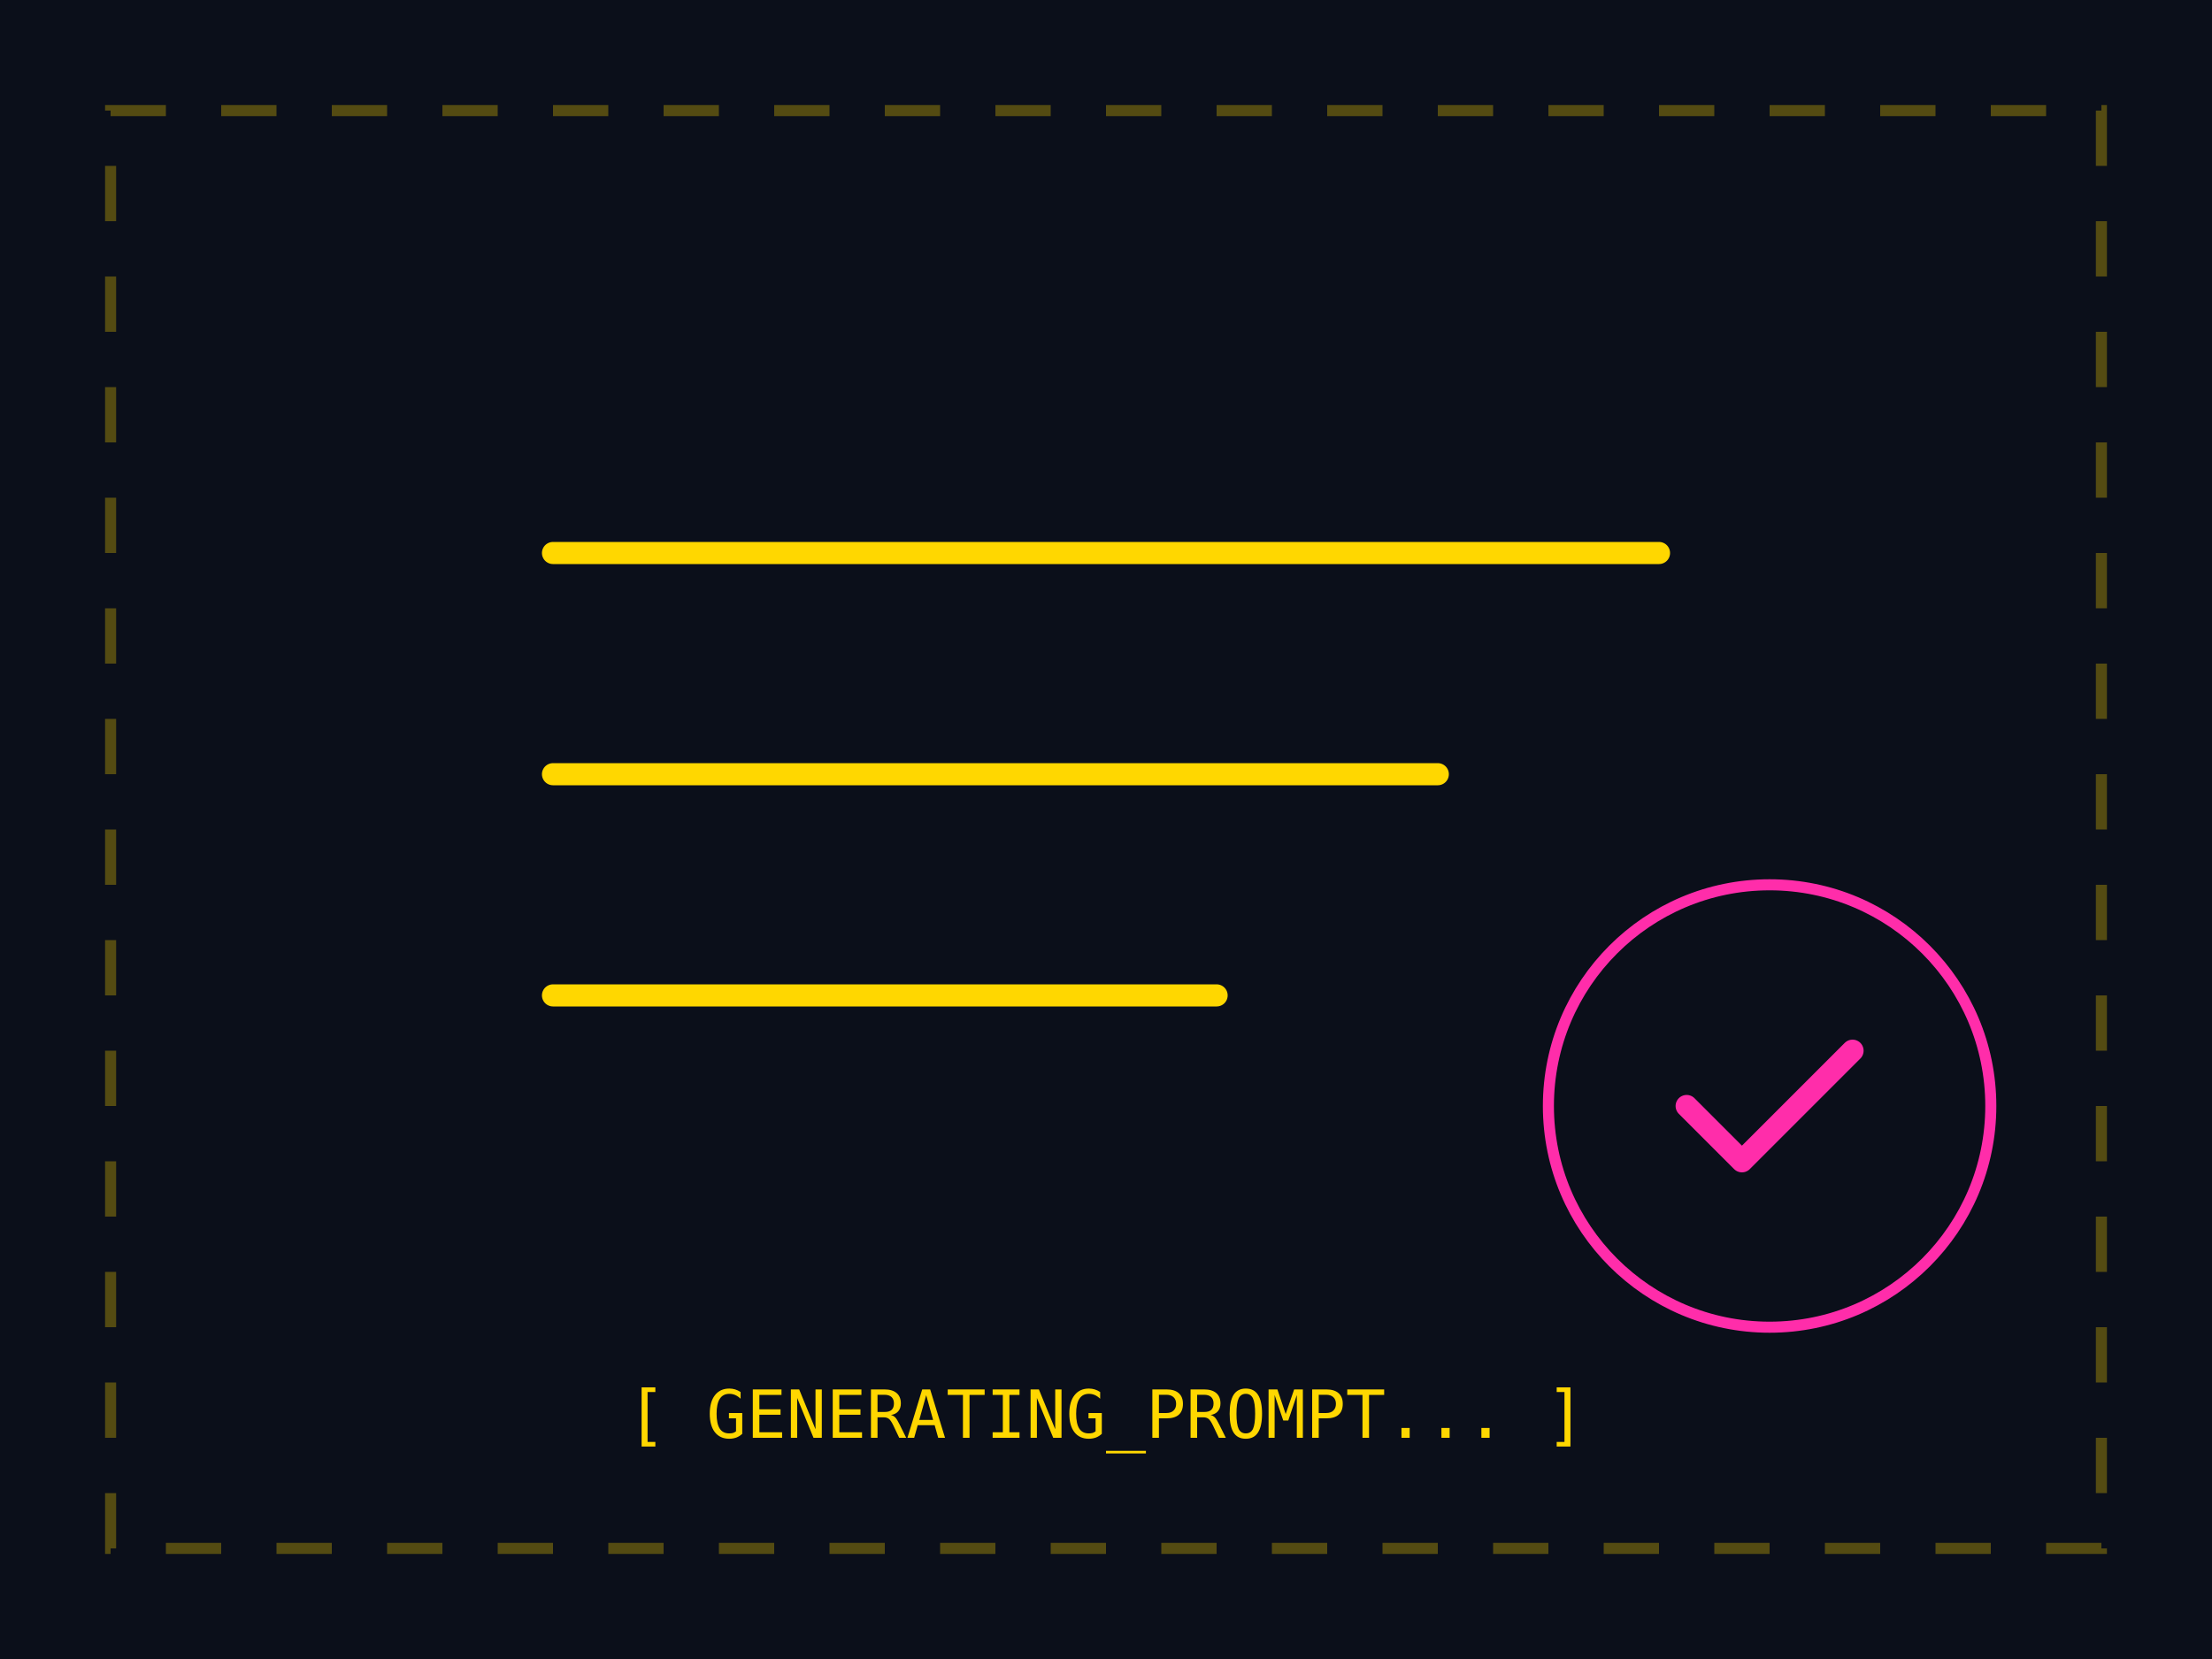
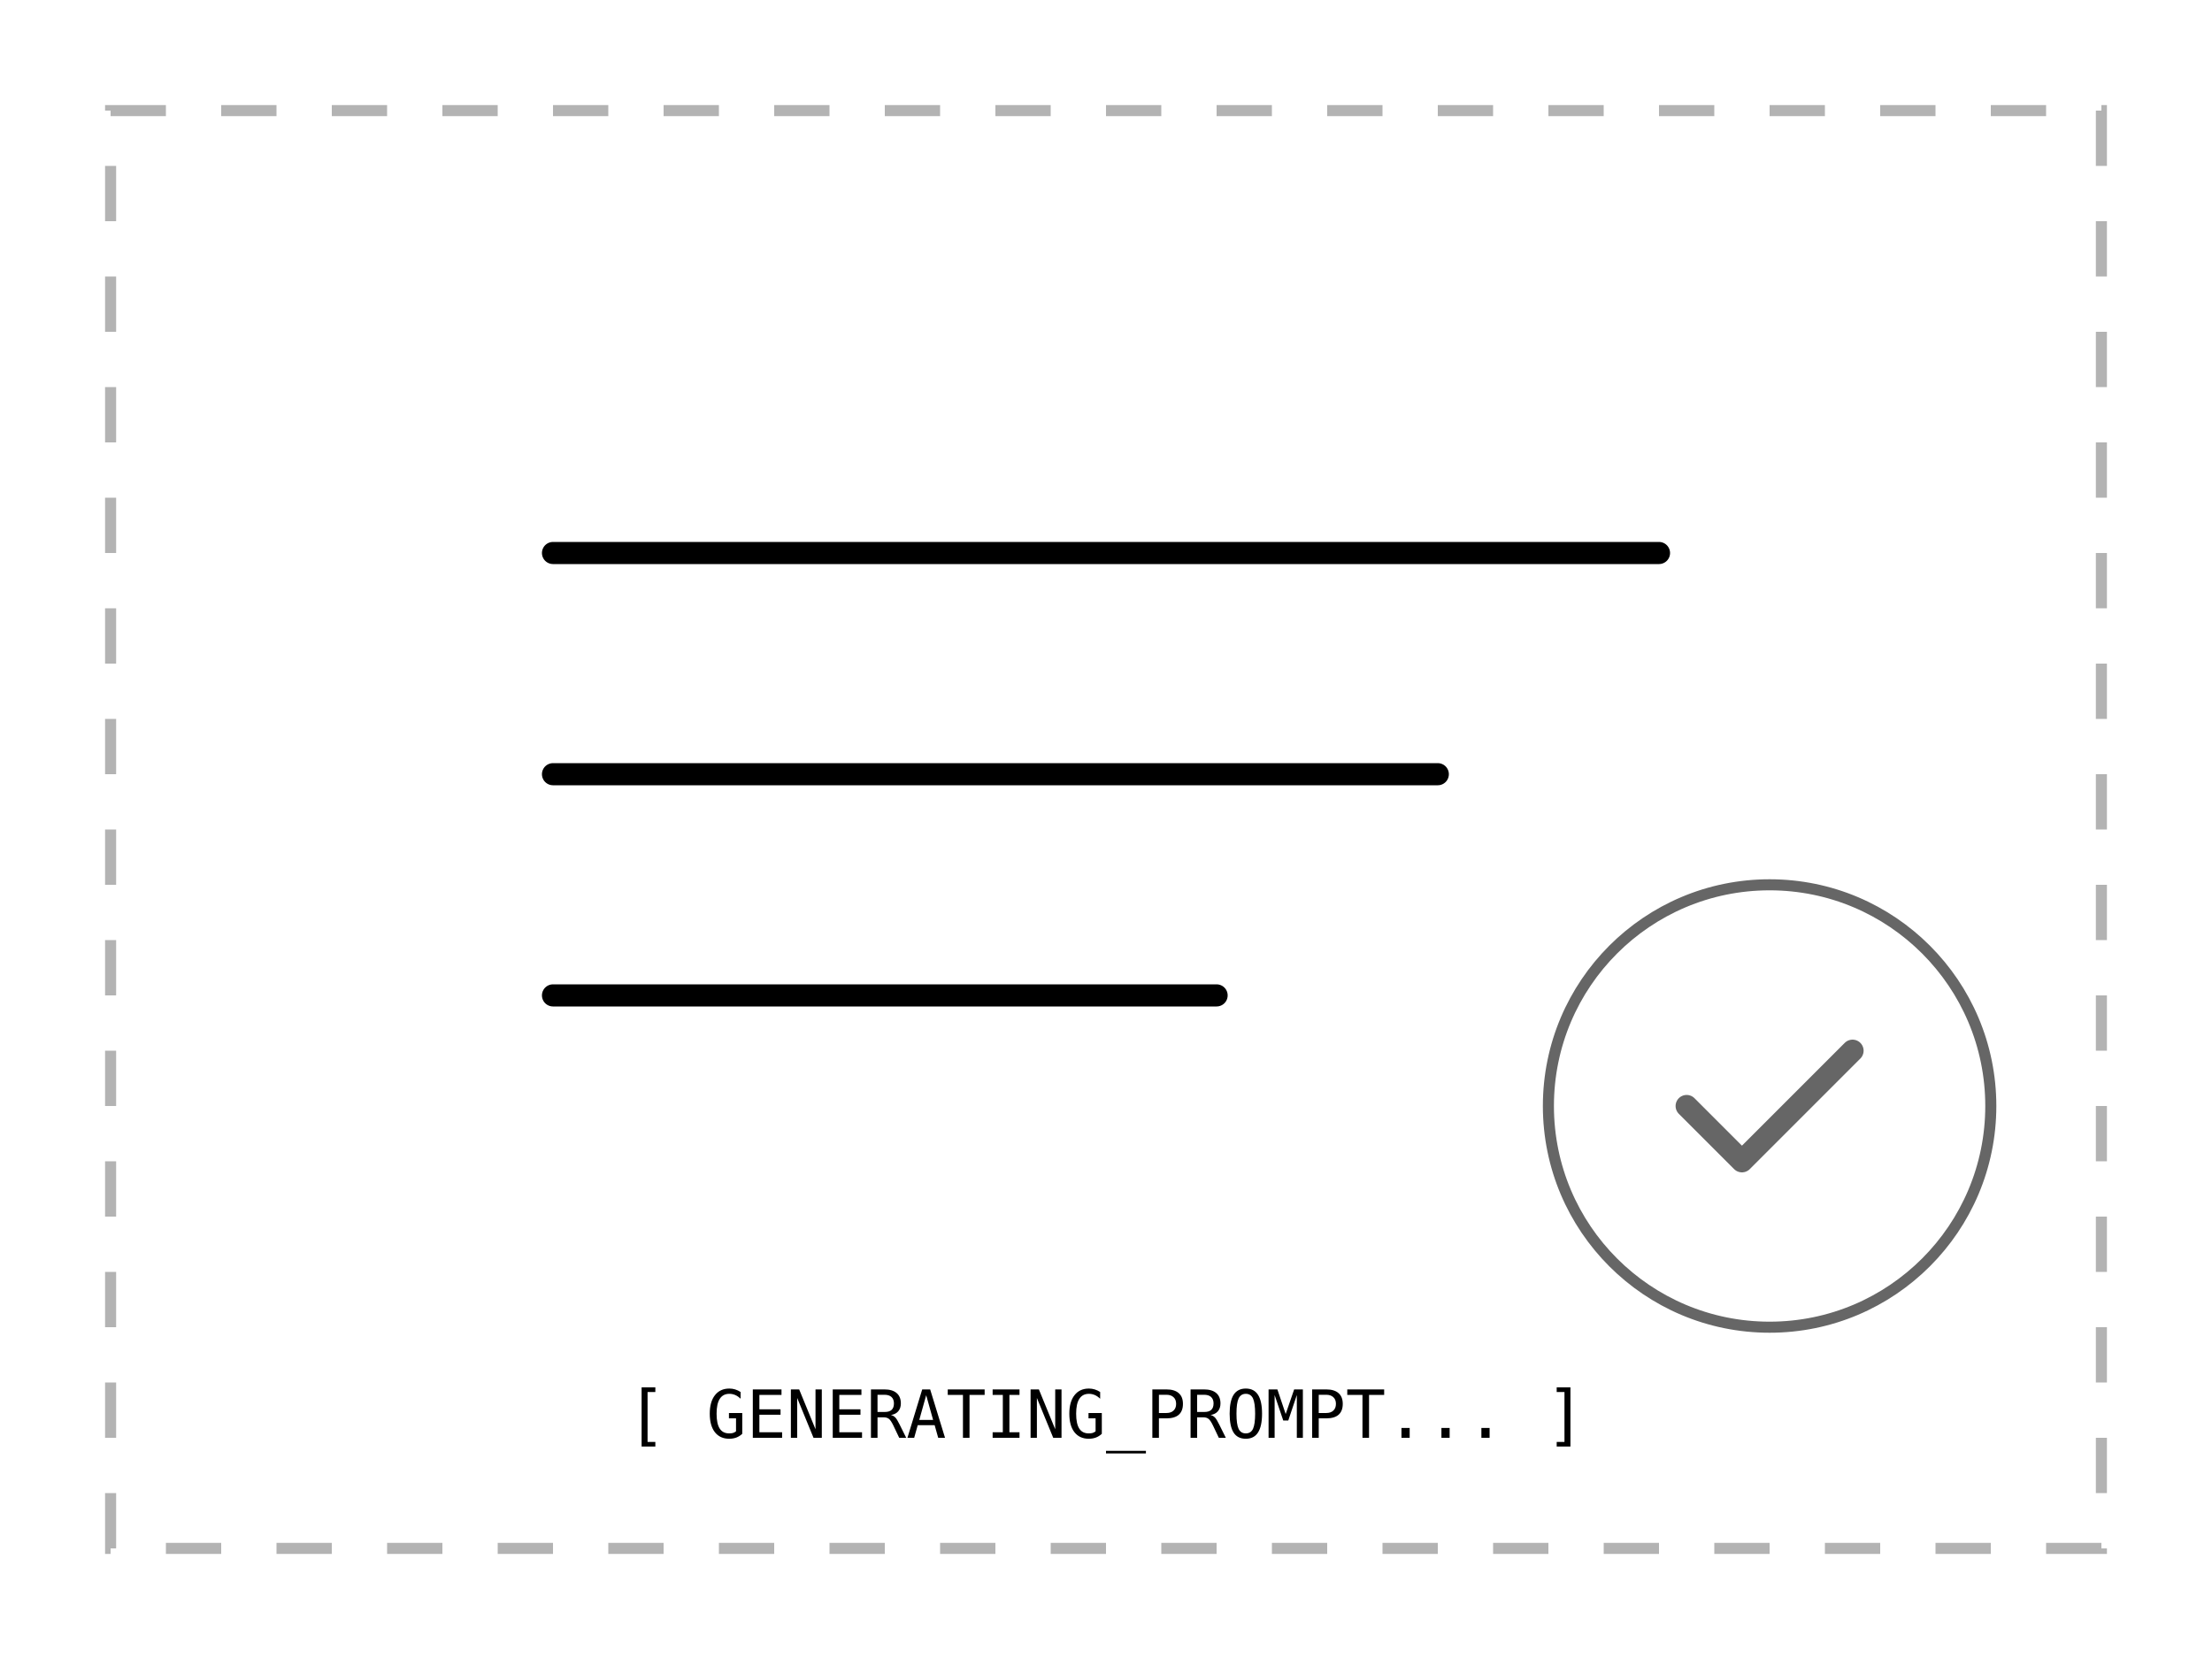
<svg xmlns="http://www.w3.org/2000/svg" width="400" height="300" viewBox="0 0 400 300" fill="none">
-   <rect width="400" height="300" fill="#0B0F1A" />
-   <rect x="20" y="20" width="360" height="260" stroke="#FFD700" stroke-width="2" stroke-dasharray="10 10" opacity="0.3" />
-   <path d="M100 100H300M100 140H260M100 180H220" stroke="#FFD700" stroke-width="4" stroke-linecap="round" />
-   <circle cx="320" cy="200" r="40" stroke="#FF2DAA" stroke-width="2" />
-   <path d="M305 200L315 210L335 190" stroke="#FF2DAA" stroke-width="4" stroke-linecap="round" stroke-linejoin="round" />
-   <text x="200" y="260" text-anchor="middle" fill="#FFD700" font-family="monospace" font-size="12">[ GENERATING_PROMPT... ]</text>
+   <rect width="400" height="300" fill="#ffffff" />
+   <rect x="20" y="20" width="360" height="260" stroke="#000000" stroke-width="2" stroke-dasharray="10 10" opacity="0.3" />
+   <path d="M100 100H300M100 140H260M100 180H220" stroke="#000000" stroke-width="4" stroke-linecap="round" />
+   <circle cx="320" cy="200" r="40" stroke="#666666" stroke-width="2" />
+   <path d="M305 200L315 210L335 190" stroke="#666666" stroke-width="4" stroke-linecap="round" stroke-linejoin="round" />
+   <text x="200" y="260" text-anchor="middle" fill="#000000" font-family="monospace" font-size="12">[ GENERATING_PROMPT... ]</text>
</svg>
